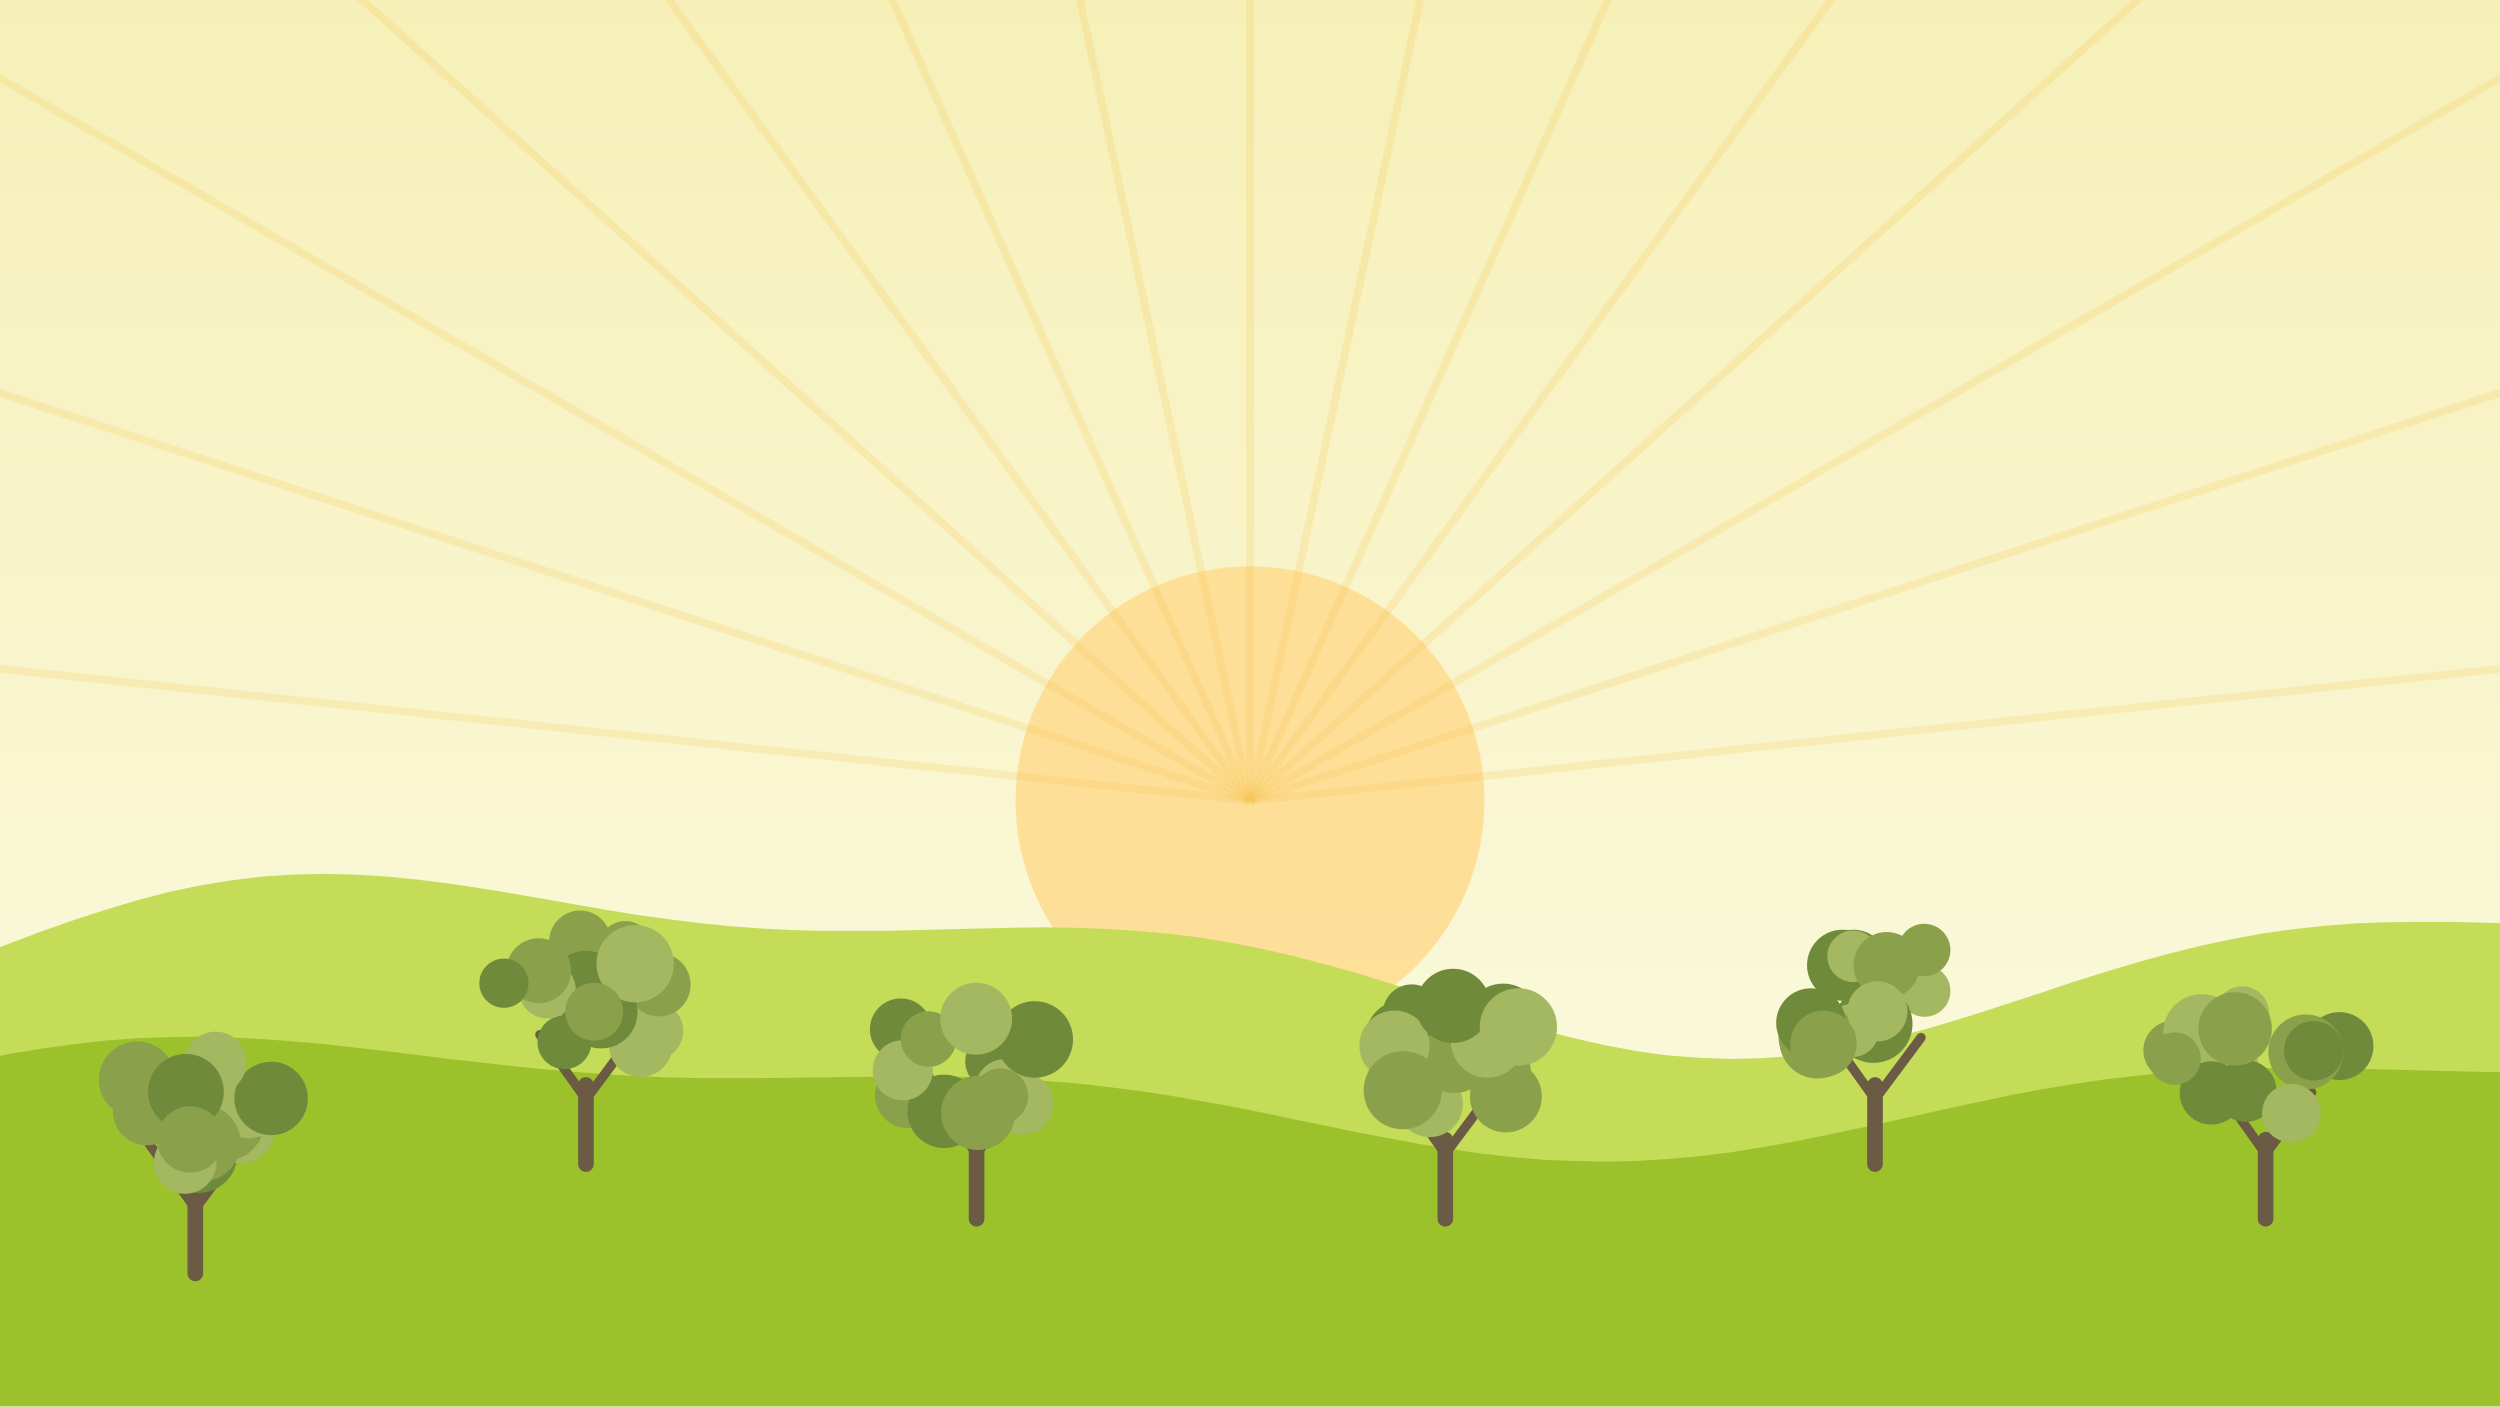
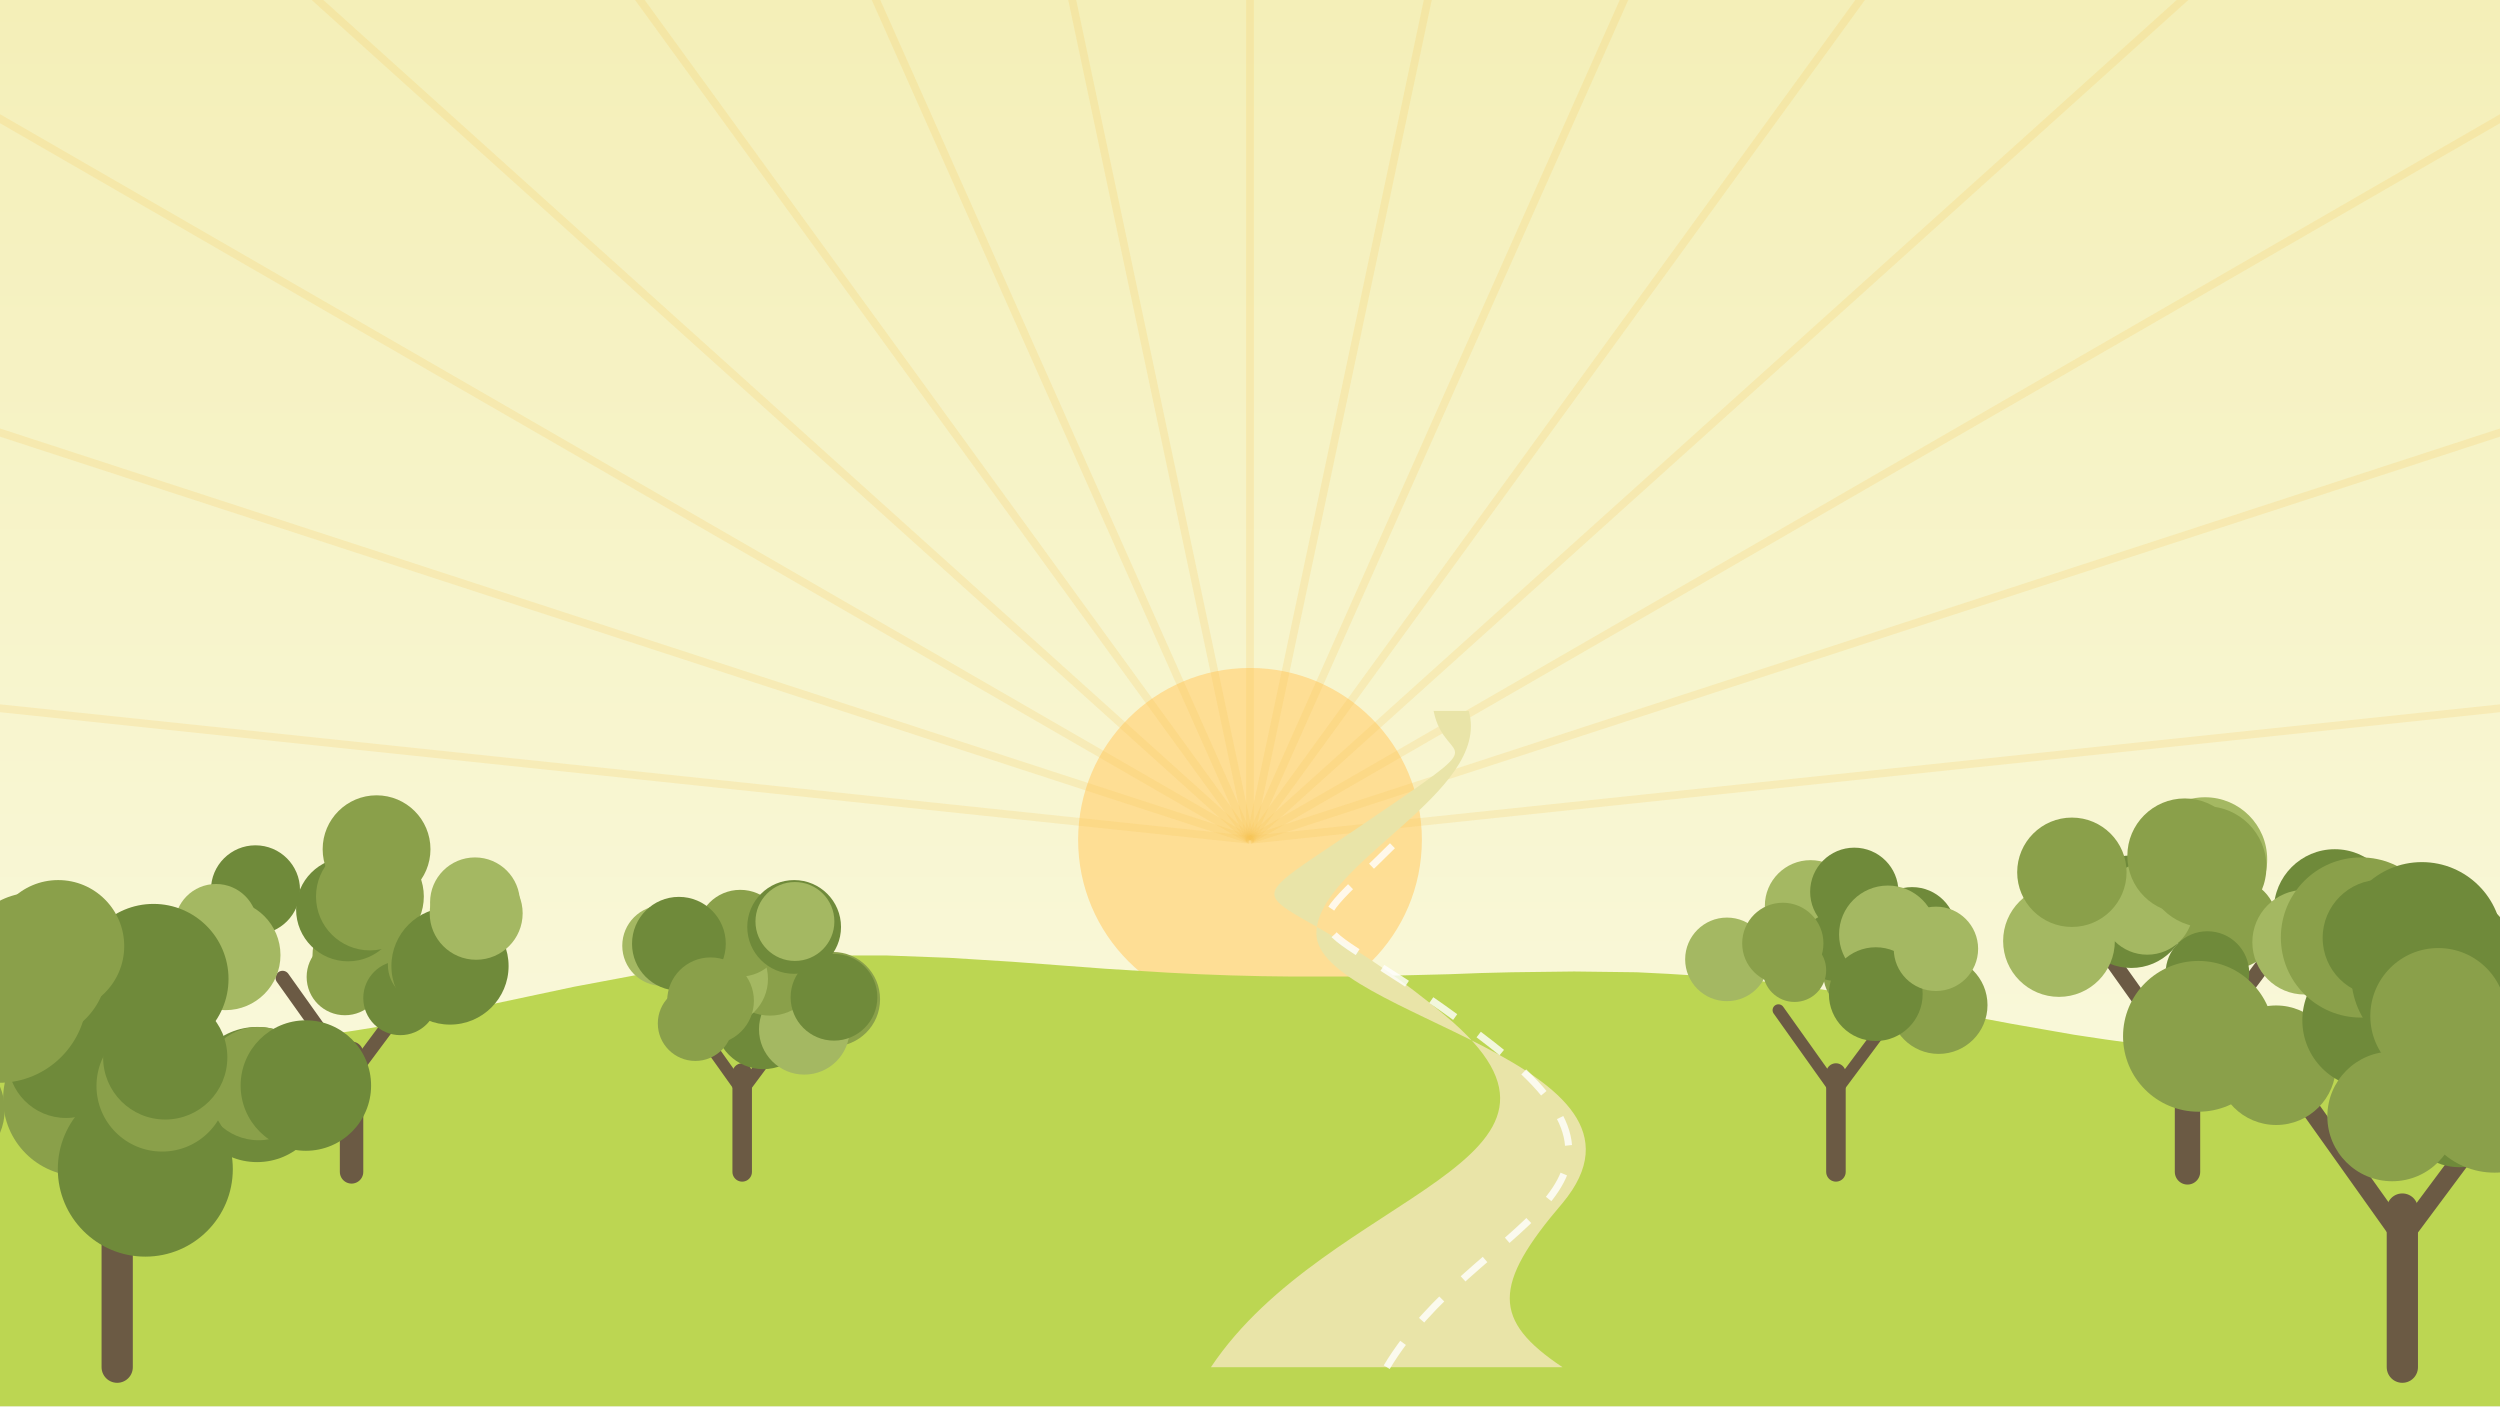
<svg xmlns="http://www.w3.org/2000/svg" viewBox="0 0 640 360" preserveAspectRatio="xMidYMax slice">
  <defs>
-     <linearGradient id="w106" x1="0" y1="0" x2="0" y2="1">
-       <stop offset="0" stop-color="#f6f0b8" />
+     <linearGradient id="w109" x1="0" y1="0" x2="0" y2="1">
+       <stop offset="0" stop-color="#f4efb8" />
      <stop offset="1" stop-color="#fbfbe4" />
    </linearGradient>
  </defs>
-   <rect width="640" height="360" fill="url(#w106)" />
-   <circle cx="320" cy="205" r="60" fill="#ffd98a" opacity="0.8" />
-   <path d="M320 205 L718 163" stroke="#f6c453" stroke-width="2" opacity="0.22" />
-   <path d="M320 205 L700 81" stroke="#f6c453" stroke-width="2" opacity="0.22" />
-   <path d="M320 205 L666 5" stroke="#f6c453" stroke-width="2" opacity="0.22" />
-   <path d="M320 205 L617 -63" stroke="#f6c453" stroke-width="2" opacity="0.22" />
-   <path d="M320 205 L555 -119" stroke="#f6c453" stroke-width="2" opacity="0.22" />
-   <path d="M320 205 L483 -160" stroke="#f6c453" stroke-width="2" opacity="0.22" />
-   <path d="M320 205 L403 -186" stroke="#f6c453" stroke-width="2" opacity="0.22" />
-   <path d="M320 205 L320 -195" stroke="#f6c453" stroke-width="2" opacity="0.22" />
-   <path d="M320 205 L237 -186" stroke="#f6c453" stroke-width="2" opacity="0.22" />
-   <path d="M320 205 L157 -160" stroke="#f6c453" stroke-width="2" opacity="0.22" />
-   <path d="M320 205 L85 -119" stroke="#f6c453" stroke-width="2" opacity="0.22" />
-   <path d="M320 205 L23 -63" stroke="#f6c453" stroke-width="2" opacity="0.22" />
-   <path d="M320 205 L-26 5" stroke="#f6c453" stroke-width="2" opacity="0.22" />
-   <path d="M320 205 L-60 81" stroke="#f6c453" stroke-width="2" opacity="0.22" />
-   <path d="M320 205 L-78 163" stroke="#f6c453" stroke-width="2" opacity="0.22" />
-   <path d="M-5 360 L-5 245 L-5 244.4 L3 241.3 L11 238.3 L19 235.5 L27 232.9 L35 230.5 L43 228.4 L51 226.7 L59 225.4 L67 224.4 L75 223.9 L83 223.7 L91 223.9 L99 224.4 L107 225.2 L115 226.2 L123 227.4 L131 228.7 L139 230.1 L147 231.5 L155 232.9 L163 234.2 L171 235.3 L179 236.3 L187 237.1 L195 237.7 L203 238.1 L211 238.3 L219 238.3 L227 238.3 L235 238.1 L243 237.9 L251 237.7 L259 237.5 L267 237.4 L275 237.5 L283 237.8 L291 238.3 L299 239.0 L307 240.0 L315 241.3 L323 242.9 L331 244.7 L339 246.8 L347 249.0 L355 251.5 L363 254.0 L371 256.5 L379 259.1 L387 261.5 L395 263.8 L403 265.8 L411 267.6 L419 269.1 L427 270.2 L435 270.8 L443 271.1 L451 270.9 L459 270.3 L467 269.3 L475 267.8 L483 266.1 L491 264.0 L499 261.7 L507 259.2 L515 256.6 L523 254.0 L531 251.3 L539 248.8 L547 246.4 L555 244.2 L563 242.2 L571 240.5 L579 239.0 L587 237.9 L595 237.0 L603 236.4 L611 236.1 L619 236.0 L627 236.0 L635 236.2 L643 236.4 L645 360Z" fill="#c4dc58" opacity="1" />
-   <path d="M-5 360 L-5 280 L-5 271.3 L3 269.7 L11 268.4 L19 267.3 L27 266.4 L35 265.8 L43 265.5 L51 265.4 L59 265.6 L67 266.0 L75 266.6 L83 267.3 L91 268.2 L99 269.1 L107 270.1 L115 271.1 L123 272.0 L131 272.9 L139 273.7 L147 274.4 L155 275.0 L163 275.5 L171 275.8 L179 276.0 L187 276.0 L195 276.0 L203 275.9 L211 275.8 L219 275.7 L227 275.6 L235 275.6 L243 275.6 L251 275.8 L259 276.2 L267 276.7 L275 277.3 L283 278.2 L291 279.2 L299 280.4 L307 281.8 L315 283.2 L323 284.8 L331 286.5 L339 288.1 L347 289.8 L355 291.3 L363 292.8 L371 294.1 L379 295.3 L387 296.2 L395 296.9 L403 297.2 L411 297.4 L419 297.2 L427 296.7 L435 296.0 L443 295.0 L451 293.7 L459 292.3 L467 290.7 L475 289.0 L483 287.3 L491 285.5 L499 283.7 L507 282.0 L515 280.3 L523 278.8 L531 277.5 L539 276.3 L547 275.4 L555 274.6 L563 274.0 L571 273.6 L579 273.4 L587 273.4 L595 273.4 L603 273.6 L611 273.8 L619 274.0 L627 274.2 L635 274.4 L643 274.5 L645 360Z" fill="#9bc12b" opacity="1" />
-   <path d="M50 326 L50 305.76" stroke="#6b5a44" stroke-width="4.0" stroke-linecap="round" />
-   <path d="M50 309.44 L38.224 292.88" transform="translate(0,0)" stroke="#6b5a44" stroke-width="2.4" stroke-linecap="round" fill="none" />
-   <path d="M50 309.44 L61.776 293.616" stroke="#6b5a44" stroke-width="2.4" stroke-linecap="round" />
-   <circle cx="37.6" cy="284.5" r="8.7" fill="#8aa04a" />
-   <circle cx="50.8" cy="295.4" r="10.0" fill="#6f8a3a" />
-   <circle cx="61.6" cy="289.0" r="8.8" fill="#a4b862" />
-   <circle cx="58.1" cy="287.6" r="9.4" fill="#8aa04a" />
-   <circle cx="63.4" cy="283.2" r="7.0" fill="#6f8a3a" />
-   <circle cx="63.6" cy="282.8" r="8.6" fill="#a4b862" />
-   <circle cx="35.1" cy="276.4" r="9.8" fill="#8aa04a" />
-   <circle cx="69.4" cy="281.2" r="9.4" fill="#6f8a3a" />
-   <circle cx="55.2" cy="272.0" r="7.9" fill="#a4b862" />
-   <circle cx="51.8" cy="292.6" r="9.8" fill="#8aa04a" />
-   <circle cx="47.6" cy="279.5" r="9.7" fill="#6f8a3a" />
-   <circle cx="47.4" cy="297.6" r="8.0" fill="#a4b862" />
-   <circle cx="48.7" cy="291.7" r="8.5" fill="#8aa04a" />
-   <path d="M150 298 L150 277.76" stroke="#6b5a44" stroke-width="4.0" stroke-linecap="round" />
-   <path d="M150 281.44 L138.224 264.88" transform="translate(0,0)" stroke="#6b5a44" stroke-width="2.4" stroke-linecap="round" fill="none" />
-   <path d="M150 281.44 L161.776 265.616" stroke="#6b5a44" stroke-width="2.4" stroke-linecap="round" />
-   <circle cx="160.1" cy="242.8" r="7.0" fill="#8aa04a" />
-   <circle cx="144.5" cy="266.8" r="6.9" fill="#6f8a3a" />
-   <circle cx="167.4" cy="263.9" r="7.5" fill="#a4b862" />
-   <circle cx="148.5" cy="241.0" r="7.9" fill="#8aa04a" />
-   <circle cx="150.0" cy="252.8" r="9.4" fill="#6f8a3a" />
-   <circle cx="164.0" cy="267.6" r="8.1" fill="#a4b862" />
-   <circle cx="168.7" cy="252.1" r="8.1" fill="#8aa04a" />
-   <circle cx="153.9" cy="259.1" r="9.3" fill="#6f8a3a" />
-   <circle cx="140.1" cy="253.4" r="7.3" fill="#a4b862" />
-   <circle cx="137.9" cy="248.5" r="8.3" fill="#8aa04a" />
-   <circle cx="129.0" cy="251.7" r="6.3" fill="#6f8a3a" />
-   <circle cx="162.6" cy="246.7" r="9.9" fill="#a4b862" />
-   <circle cx="152.1" cy="259.0" r="7.4" fill="#8aa04a" />
-   <path d="M250 312 L250 291.76" stroke="#6b5a44" stroke-width="4.0" stroke-linecap="round" />
-   <path d="M250 295.44 L238.224 278.88" transform="translate(0,0)" stroke="#6b5a44" stroke-width="2.4" stroke-linecap="round" fill="none" />
-   <path d="M250 295.44 L261.776 279.616" stroke="#6b5a44" stroke-width="2.4" stroke-linecap="round" />
-   <circle cx="232.4" cy="280.4" r="8.4" fill="#8aa04a" />
-   <circle cx="254.3" cy="271.7" r="7.2" fill="#6f8a3a" />
-   <circle cx="257.4" cy="278.9" r="7.8" fill="#a4b862" />
-   <circle cx="265.5" cy="267.0" r="8.3" fill="#8aa04a" />
-   <circle cx="241.7" cy="284.5" r="9.4" fill="#6f8a3a" />
-   <circle cx="261.8" cy="282.6" r="7.9" fill="#a4b862" />
-   <circle cx="256.1" cy="280.6" r="7.1" fill="#8aa04a" />
-   <circle cx="230.6" cy="263.5" r="7.9" fill="#6f8a3a" />
-   <circle cx="231.1" cy="274.0" r="7.7" fill="#a4b862" />
-   <circle cx="237.7" cy="266.0" r="7.1" fill="#8aa04a" />
-   <circle cx="264.9" cy="266.1" r="9.8" fill="#6f8a3a" />
-   <circle cx="249.9" cy="260.8" r="9.2" fill="#a4b862" />
-   <circle cx="250.4" cy="284.9" r="9.5" fill="#8aa04a" />
-   <path d="M370 312 L370 291.76" stroke="#6b5a44" stroke-width="4.0" stroke-linecap="round" />
-   <path d="M370 295.44 L358.224 278.88" transform="translate(0,0)" stroke="#6b5a44" stroke-width="2.4" stroke-linecap="round" fill="none" />
-   <path d="M370 295.44 L381.776 279.616" stroke="#6b5a44" stroke-width="2.4" stroke-linecap="round" />
-   <circle cx="385.5" cy="280.7" r="9.2" fill="#8aa04a" />
-   <circle cx="359.3" cy="265.8" r="9.8" fill="#6f8a3a" />
-   <circle cx="366.0" cy="282.6" r="8.5" fill="#a4b862" />
-   <circle cx="372.3" cy="269.8" r="10.0" fill="#8aa04a" />
-   <circle cx="361.4" cy="259.4" r="7.4" fill="#6f8a3a" />
-   <circle cx="357.0" cy="267.7" r="9.0" fill="#a4b862" />
-   <circle cx="383.5" cy="274.4" r="8.4" fill="#8aa04a" />
-   <circle cx="384.8" cy="261.5" r="9.7" fill="#6f8a3a" />
-   <circle cx="380.8" cy="266.5" r="9.4" fill="#a4b862" />
-   <circle cx="360.6" cy="277.9" r="8.3" fill="#8aa04a" />
-   <circle cx="372.0" cy="257.5" r="9.5" fill="#6f8a3a" />
-   <circle cx="388.7" cy="262.9" r="9.9" fill="#a4b862" />
-   <circle cx="359.1" cy="279.1" r="10.0" fill="#8aa04a" />
-   <path d="M480 298 L480 277.76" stroke="#6b5a44" stroke-width="4.0" stroke-linecap="round" />
-   <path d="M480 281.44 L468.224 264.88" transform="translate(0,0)" stroke="#6b5a44" stroke-width="2.4" stroke-linecap="round" fill="none" />
-   <path d="M480 281.44 L491.776 265.616" stroke="#6b5a44" stroke-width="2.4" stroke-linecap="round" />
-   <circle cx="462.7" cy="265.6" r="7.4" fill="#8aa04a" />
-   <circle cx="471.7" cy="247.1" r="9.1" fill="#6f8a3a" />
-   <circle cx="492.7" cy="253.7" r="6.6" fill="#a4b862" />
-   <circle cx="492.6" cy="243.2" r="6.7" fill="#8aa04a" />
-   <circle cx="479.6" cy="262.1" r="10.0" fill="#6f8a3a" />
-   <circle cx="474.2" cy="263.8" r="6.8" fill="#a4b862" />
-   <circle cx="465.3" cy="266.3" r="9.8" fill="#8aa04a" />
-   <circle cx="474.5" cy="246.6" r="8.6" fill="#6f8a3a" />
-   <circle cx="474.4" cy="244.8" r="6.6" fill="#a4b862" />
-   <circle cx="483.0" cy="247.1" r="8.5" fill="#8aa04a" />
-   <circle cx="463.6" cy="261.9" r="8.9" fill="#6f8a3a" />
-   <circle cx="480.6" cy="258.9" r="7.7" fill="#a4b862" />
-   <circle cx="466.8" cy="267.2" r="8.5" fill="#8aa04a" />
-   <path d="M580 312 L580 291.76" stroke="#6b5a44" stroke-width="4.0" stroke-linecap="round" />
-   <path d="M580 295.44 L568.224 278.88" transform="translate(0,0)" stroke="#6b5a44" stroke-width="2.4" stroke-linecap="round" fill="none" />
-   <path d="M580 295.44 L591.776 279.616" stroke="#6b5a44" stroke-width="2.4" stroke-linecap="round" />
-   <circle cx="567.1" cy="269.1" r="9.4" fill="#8aa04a" />
-   <circle cx="598.9" cy="267.8" r="8.7" fill="#6f8a3a" />
-   <circle cx="568.3" cy="273.8" r="10.0" fill="#a4b862" />
-   <circle cx="590.3" cy="269.3" r="9.6" fill="#8aa04a" />
-   <circle cx="592.3" cy="269.0" r="7.6" fill="#6f8a3a" />
-   <circle cx="574.0" cy="259.4" r="6.9" fill="#a4b862" />
-   <circle cx="556.3" cy="268.9" r="7.6" fill="#8aa04a" />
-   <circle cx="574.9" cy="279.3" r="7.9" fill="#6f8a3a" />
-   <circle cx="563.6" cy="264.3" r="9.8" fill="#a4b862" />
-   <circle cx="572.2" cy="263.4" r="9.4" fill="#8aa04a" />
-   <circle cx="566.1" cy="279.8" r="8.1" fill="#6f8a3a" />
-   <circle cx="586.6" cy="285.0" r="7.5" fill="#a4b862" />
-   <circle cx="556.7" cy="271.0" r="6.7" fill="#8aa04a" />
+   <rect width="640" height="360" fill="url(#w109)" />
+   <circle cx="320" cy="215" r="44" fill="#ffd98a" opacity="0.85" />
+   <path d="M320 215 L738 171" stroke="#f6c453" stroke-width="2" opacity="0.2" />
+   <path d="M320 215 L719 85" stroke="#f6c453" stroke-width="2" opacity="0.2" />
+   <path d="M320 215 L684 5" stroke="#f6c453" stroke-width="2" opacity="0.2" />
+   <path d="M320 215 L632 -66" stroke="#f6c453" stroke-width="2" opacity="0.2" />
+   <path d="M320 215 L567 -125" stroke="#f6c453" stroke-width="2" opacity="0.2" />
+   <path d="M320 215 L491 -169" stroke="#f6c453" stroke-width="2" opacity="0.2" />
+   <path d="M320 215 L407 -196" stroke="#f6c453" stroke-width="2" opacity="0.2" />
+   <path d="M320 215 L320 -205" stroke="#f6c453" stroke-width="2" opacity="0.2" />
+   <path d="M320 215 L233 -196" stroke="#f6c453" stroke-width="2" opacity="0.2" />
+   <path d="M320 215 L149 -169" stroke="#f6c453" stroke-width="2" opacity="0.2" />
+   <path d="M320 215 L73 -125" stroke="#f6c453" stroke-width="2" opacity="0.2" />
+   <path d="M320 215 L8 -66" stroke="#f6c453" stroke-width="2" opacity="0.2" />
+   <path d="M320 215 L-44 5" stroke="#f6c453" stroke-width="2" opacity="0.2" />
+   <path d="M320 215 L-79 85" stroke="#f6c453" stroke-width="2" opacity="0.2" />
+   <path d="M320 215 L-98 171" stroke="#f6c453" stroke-width="2" opacity="0.2" />
+   <path d="M-5 360 L-5 255 L-5 264.8 L3 265.6 L11 266.4 L19 267.0 L27 267.5 L35 267.8 L43 267.9 L51 267.8 L59 267.4 L67 266.8 L75 266.0 L83 265.0 L91 263.8 L99 262.5 L107 261.0 L115 259.3 L123 257.7 L131 256.0 L139 254.3 L147 252.6 L155 251.1 L163 249.6 L171 248.4 L179 247.2 L187 246.3 L195 245.6 L203 245.0 L211 244.7 L219 244.6 L227 244.6 L235 244.9 L243 245.2 L251 245.7 L259 246.2 L267 246.8 L275 247.4 L283 248.0 L291 248.5 L299 249.0 L307 249.4 L315 249.7 L323 249.9 L331 250.0 L339 250.0 L347 250.0 L355 249.8 L363 249.6 L371 249.4 L379 249.1 L387 248.9 L395 248.8 L403 248.7 L411 248.8 L419 248.9 L427 249.3 L435 249.8 L443 250.4 L451 251.2 L459 252.2 L467 253.4 L475 254.6 L483 256.0 L491 257.5 L499 259.0 L507 260.6 L515 262.1 L523 263.5 L531 264.9 L539 266.1 L547 267.2 L555 268.1 L563 268.7 L571 269.2 L579 269.4 L587 269.3 L595 269.1 L603 268.5 L611 267.8 L619 266.9 L627 265.9 L635 264.7 L643 263.5 L645 360Z" fill="#bcd652" opacity="1" />
+   <g transform="translate(190 -190) scale(1.5)">
+     <path d="M80 360 C100 330 150 325 120 300 S80 285 105 268 S120 258 118 248 L124 248 C128 262 98 274 98 286 C98 300 160 308 140 332 C128 346 128 352 140 360Z" fill="#e9e4a8" />
+     <path d="M110 360 C125 335 160 330 128 305 S92 290 112 270" stroke="#fff" stroke-width="1.2" stroke-dasharray="5 5" fill="none" opacity=".8" />
+   </g>
+   <path d="M90 300 L90 269.64" stroke="#6b5a44" stroke-width="6.0" stroke-linecap="round" />
+   <path d="M90 275.16 L72.336 250.32" transform="translate(0,0)" stroke="#6b5a44" stroke-width="3.6" stroke-linecap="round" fill="none" />
+   <path d="M90 275.16 L107.664 251.424" stroke="#6b5a44" stroke-width="3.6" stroke-linecap="round" />
+   <circle cx="93.2" cy="244.6" r="13.2" fill="#8aa04a" />
+   <circle cx="65.4" cy="227.8" r="11.4" fill="#6f8a3a" />
+   <circle cx="57.7" cy="244.5" r="14.1" fill="#a4b862" />
+   <circle cx="88.3" cy="250.1" r="9.8" fill="#8aa04a" />
+   <circle cx="89.1" cy="232.8" r="13.3" fill="#6f8a3a" />
+   <circle cx="121.6" cy="231.0" r="11.5" fill="#a4b862" />
+   <circle cx="94.7" cy="229.5" r="13.8" fill="#8aa04a" />
+   <circle cx="102.5" cy="255.5" r="9.5" fill="#6f8a3a" />
+   <circle cx="55.3" cy="236.9" r="10.6" fill="#a4b862" />
+   <circle cx="108.7" cy="247.0" r="9.4" fill="#8aa04a" />
+   <circle cx="115.2" cy="247.3" r="15.0" fill="#6f8a3a" />
+   <circle cx="121.9" cy="233.8" r="11.9" fill="#a4b862" />
+   <circle cx="96.4" cy="217.4" r="13.8" fill="#8aa04a" />
+   <path d="M190 300 L190 274.7" stroke="#6b5a44" stroke-width="5.0" stroke-linecap="round" />
+   <path d="M190 279.3 L175.28 258.6" transform="translate(0,0)" stroke="#6b5a44" stroke-width="3.0" stroke-linecap="round" fill="none" />
+   <path d="M190 279.3 L204.72 259.52" stroke="#6b5a44" stroke-width="3.0" stroke-linecap="round" />
+   <circle cx="213.2" cy="255.8" r="12.1" fill="#8aa04a" />
+   <circle cx="195.4" cy="261.3" r="12.4" fill="#6f8a3a" />
+   <circle cx="205.9" cy="263.5" r="11.6" fill="#a4b862" />
+   <circle cx="197.1" cy="247.7" r="12.3" fill="#8aa04a" />
+   <circle cx="213.5" cy="255.3" r="11.1" fill="#6f8a3a" />
+   <circle cx="184.7" cy="250.6" r="11.9" fill="#a4b862" />
+   <circle cx="189.5" cy="238.9" r="11.1" fill="#8aa04a" />
+   <circle cx="203.3" cy="237.3" r="12.0" fill="#6f8a3a" />
+   <circle cx="169.6" cy="242.1" r="10.3" fill="#a4b862" />
+   <circle cx="178.0" cy="262.0" r="9.6" fill="#8aa04a" />
+   <circle cx="173.8" cy="241.6" r="12.0" fill="#6f8a3a" />
+   <circle cx="203.5" cy="235.9" r="10.1" fill="#a4b862" />
+   <circle cx="181.9" cy="256.2" r="11.1" fill="#8aa04a" />
+   <path d="M470 300 L470 274.7" stroke="#6b5a44" stroke-width="5.0" stroke-linecap="round" />
+   <path d="M470 279.3 L455.28 258.6" transform="translate(0,0)" stroke="#6b5a44" stroke-width="3.0" stroke-linecap="round" fill="none" />
+   <path d="M470 279.3 L484.72 259.52" stroke="#6b5a44" stroke-width="3.0" stroke-linecap="round" />
+   <circle cx="487.1" cy="251.0" r="8.4" fill="#8aa04a" />
+   <circle cx="489.5" cy="238.4" r="11.3" fill="#6f8a3a" />
+   <circle cx="463.5" cy="231.9" r="11.7" fill="#a4b862" />
+   <circle cx="476.2" cy="249.5" r="9.4" fill="#8aa04a" />
+   <circle cx="469.7" cy="242.4" r="8.7" fill="#6f8a3a" />
+   <circle cx="442.1" cy="245.6" r="10.7" fill="#a4b862" />
+   <circle cx="459.4" cy="248.4" r="8.1" fill="#8aa04a" />
+   <circle cx="474.7" cy="228.3" r="11.3" fill="#6f8a3a" />
+   <circle cx="483.3" cy="239.2" r="12.5" fill="#a4b862" />
+   <circle cx="496.3" cy="257.3" r="12.5" fill="#8aa04a" />
+   <circle cx="480.2" cy="254.5" r="12.0" fill="#6f8a3a" />
+   <circle cx="495.6" cy="242.9" r="10.8" fill="#a4b862" />
+   <circle cx="456.4" cy="241.5" r="10.4" fill="#8aa04a" />
+   <path d="M560 300 L560 267.11" stroke="#6b5a44" stroke-width="6.5" stroke-linecap="round" />
+   <path d="M560 273.09 L540.864 246.18" transform="translate(0,0)" stroke="#6b5a44" stroke-width="3.9" stroke-linecap="round" fill="none" />
+   <path d="M560 273.09 L579.136 247.376" stroke="#6b5a44" stroke-width="3.9" stroke-linecap="round" />
+   <circle cx="560.5" cy="226.9" r="14.8" fill="#8aa04a" />
+   <circle cx="597.7" cy="233.0" r="15.6" fill="#6f8a3a" />
+   <circle cx="564.5" cy="220.0" r="15.9" fill="#a4b862" />
+   <circle cx="571.4" cy="236.4" r="11.6" fill="#8aa04a" />
+   <circle cx="545.6" cy="233.4" r="14.4" fill="#6f8a3a" />
+   <circle cx="549.7" cy="232.6" r="11.8" fill="#a4b862" />
+   <circle cx="564.7" cy="221.9" r="15.5" fill="#8aa04a" />
+   <circle cx="597.4" cy="229.7" r="10.7" fill="#6f8a3a" />
+   <circle cx="527.1" cy="240.9" r="14.3" fill="#a4b862" />
+   <circle cx="530.4" cy="223.3" r="14.0" fill="#8aa04a" />
+   <circle cx="565.1" cy="249.1" r="10.7" fill="#6f8a3a" />
+   <circle cx="590.0" cy="241.2" r="13.4" fill="#a4b862" />
+   <circle cx="559.3" cy="219.1" r="14.7" fill="#8aa04a" />
+   <path d="M30 350 L30 309.52" stroke="#6b5a44" stroke-width="8.0" stroke-linecap="round" />
+   <path d="M30 316.88 L6.448 283.76" transform="translate(0,0)" stroke="#6b5a44" stroke-width="4.8" stroke-linecap="round" fill="none" />
+   <path d="M30 316.88 L53.552 285.232" stroke="#6b5a44" stroke-width="4.8" stroke-linecap="round" />
+   <circle cx="20.6" cy="281.3" r="19.8" fill="#8aa04a" />
+   <circle cx="65.8" cy="280.2" r="17.3" fill="#6f8a3a" />
+   <circle cx="66.2" cy="277.4" r="14.5" fill="#8aa04a" />
+   <circle cx="16.9" cy="271.3" r="14.9" fill="#6f8a3a" />
+   <circle cx="-14.0" cy="284.1" r="15.2" fill="#8aa04a" />
+   <circle cx="37.2" cy="299.3" r="22.4" fill="#6f8a3a" />
+   <circle cx="-0.3" cy="254.6" r="22.6" fill="#8aa04a" />
+   <circle cx="78.3" cy="277.9" r="16.7" fill="#6f8a3a" />
+   <circle cx="41.5" cy="278.0" r="16.8" fill="#8aa04a" />
+   <circle cx="39.3" cy="250.6" r="19.2" fill="#6f8a3a" />
+   <circle cx="8.6" cy="247.4" r="18.9" fill="#8aa04a" />
+   <circle cx="42.3" cy="270.7" r="15.9" fill="#6f8a3a" />
+   <circle cx="14.9" cy="242.2" r="16.9" fill="#8aa04a" />
+   <path d="M615 350 L615 309.52" stroke="#6b5a44" stroke-width="8.0" stroke-linecap="round" />
+   <path d="M615 316.88 L591.448 283.76" transform="translate(0,0)" stroke="#6b5a44" stroke-width="4.8" stroke-linecap="round" fill="none" />
+   <path d="M615 316.88 L638.552 285.232" stroke="#6b5a44" stroke-width="4.8" stroke-linecap="round" />
+   <circle cx="582.7" cy="272.7" r="15.3" fill="#8aa04a" />
+   <circle cx="617.9" cy="264.3" r="18.5" fill="#6f8a3a" />
+   <circle cx="627.4" cy="259.7" r="19.0" fill="#8aa04a" />
+   <circle cx="606.8" cy="261.2" r="17.4" fill="#6f8a3a" />
+   <circle cx="604.4" cy="240.0" r="20.5" fill="#8aa04a" />
+   <circle cx="629.6" cy="283.7" r="15.1" fill="#6f8a3a" />
+   <circle cx="562.8" cy="265.3" r="19.3" fill="#8aa04a" />
+   <circle cx="620.0" cy="241.3" r="20.6" fill="#6f8a3a" />
+   <circle cx="638.6" cy="280.2" r="20.0" fill="#8aa04a" />
+   <circle cx="609.5" cy="240.1" r="14.9" fill="#6f8a3a" />
+   <circle cx="612.4" cy="285.8" r="16.6" fill="#8aa04a" />
+   <circle cx="623.8" cy="249.5" r="21.9" fill="#6f8a3a" />
+   <circle cx="624.2" cy="260.1" r="17.4" fill="#8aa04a" />
</svg>
